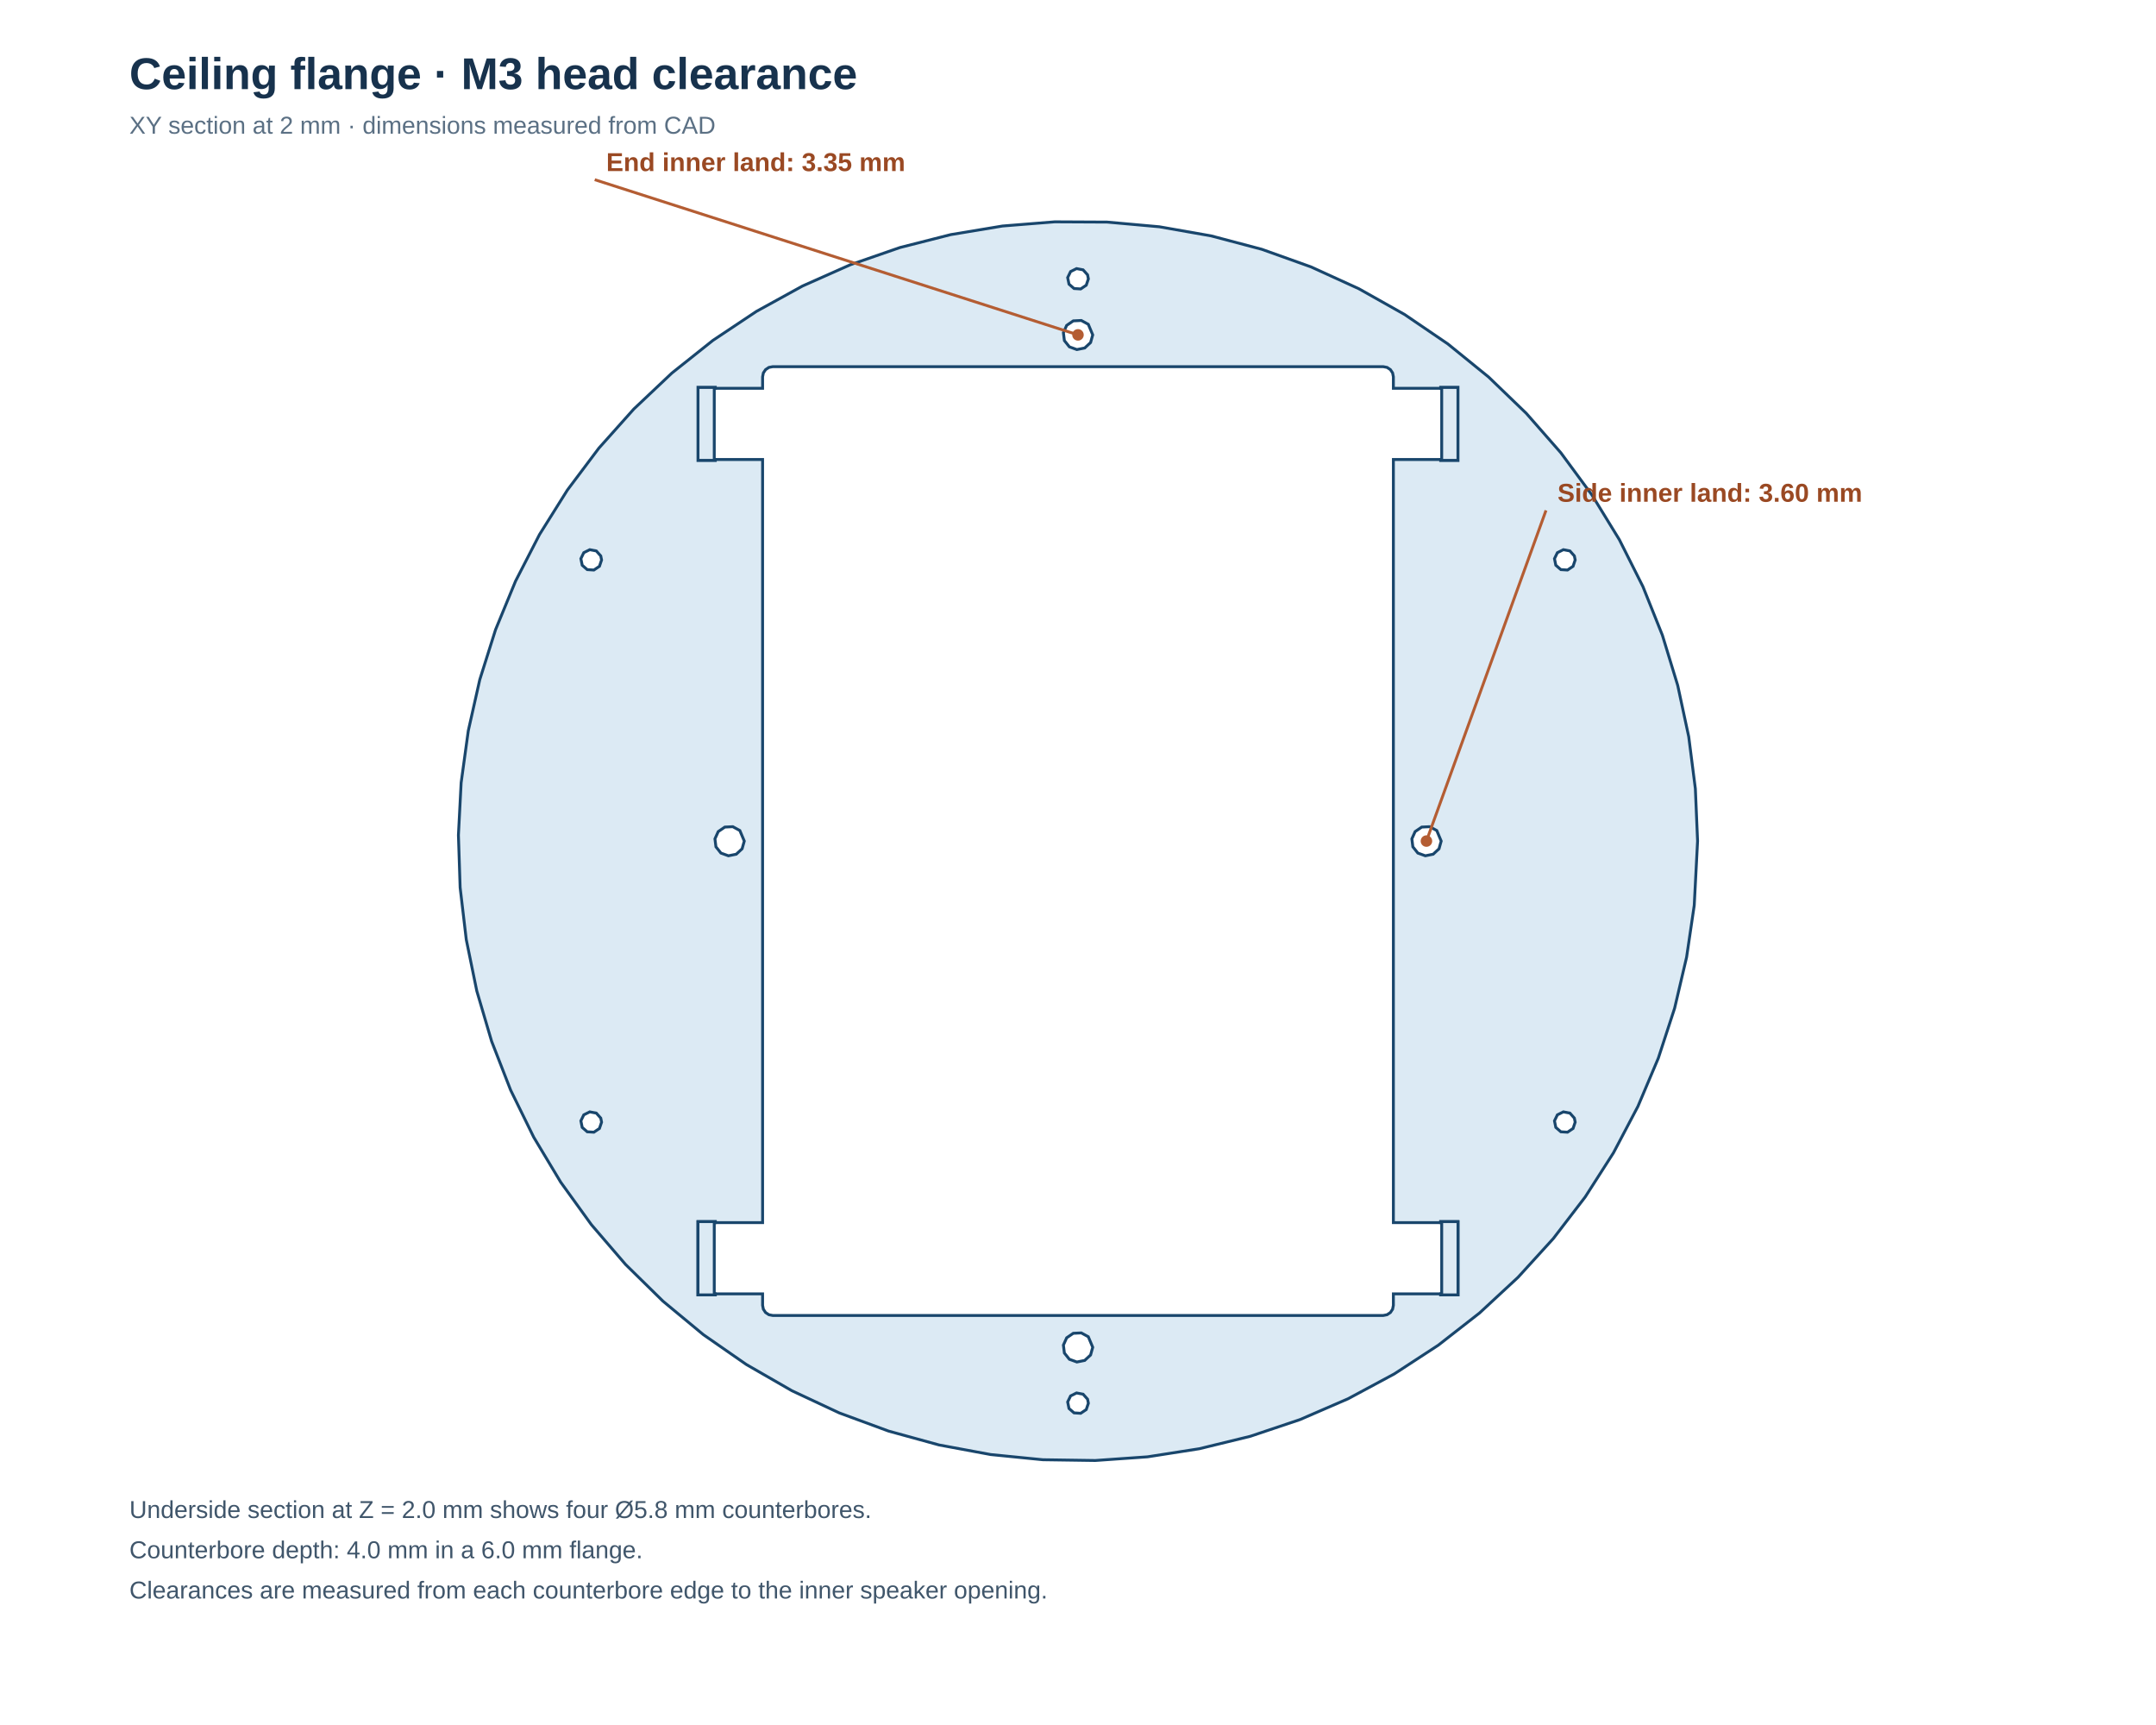
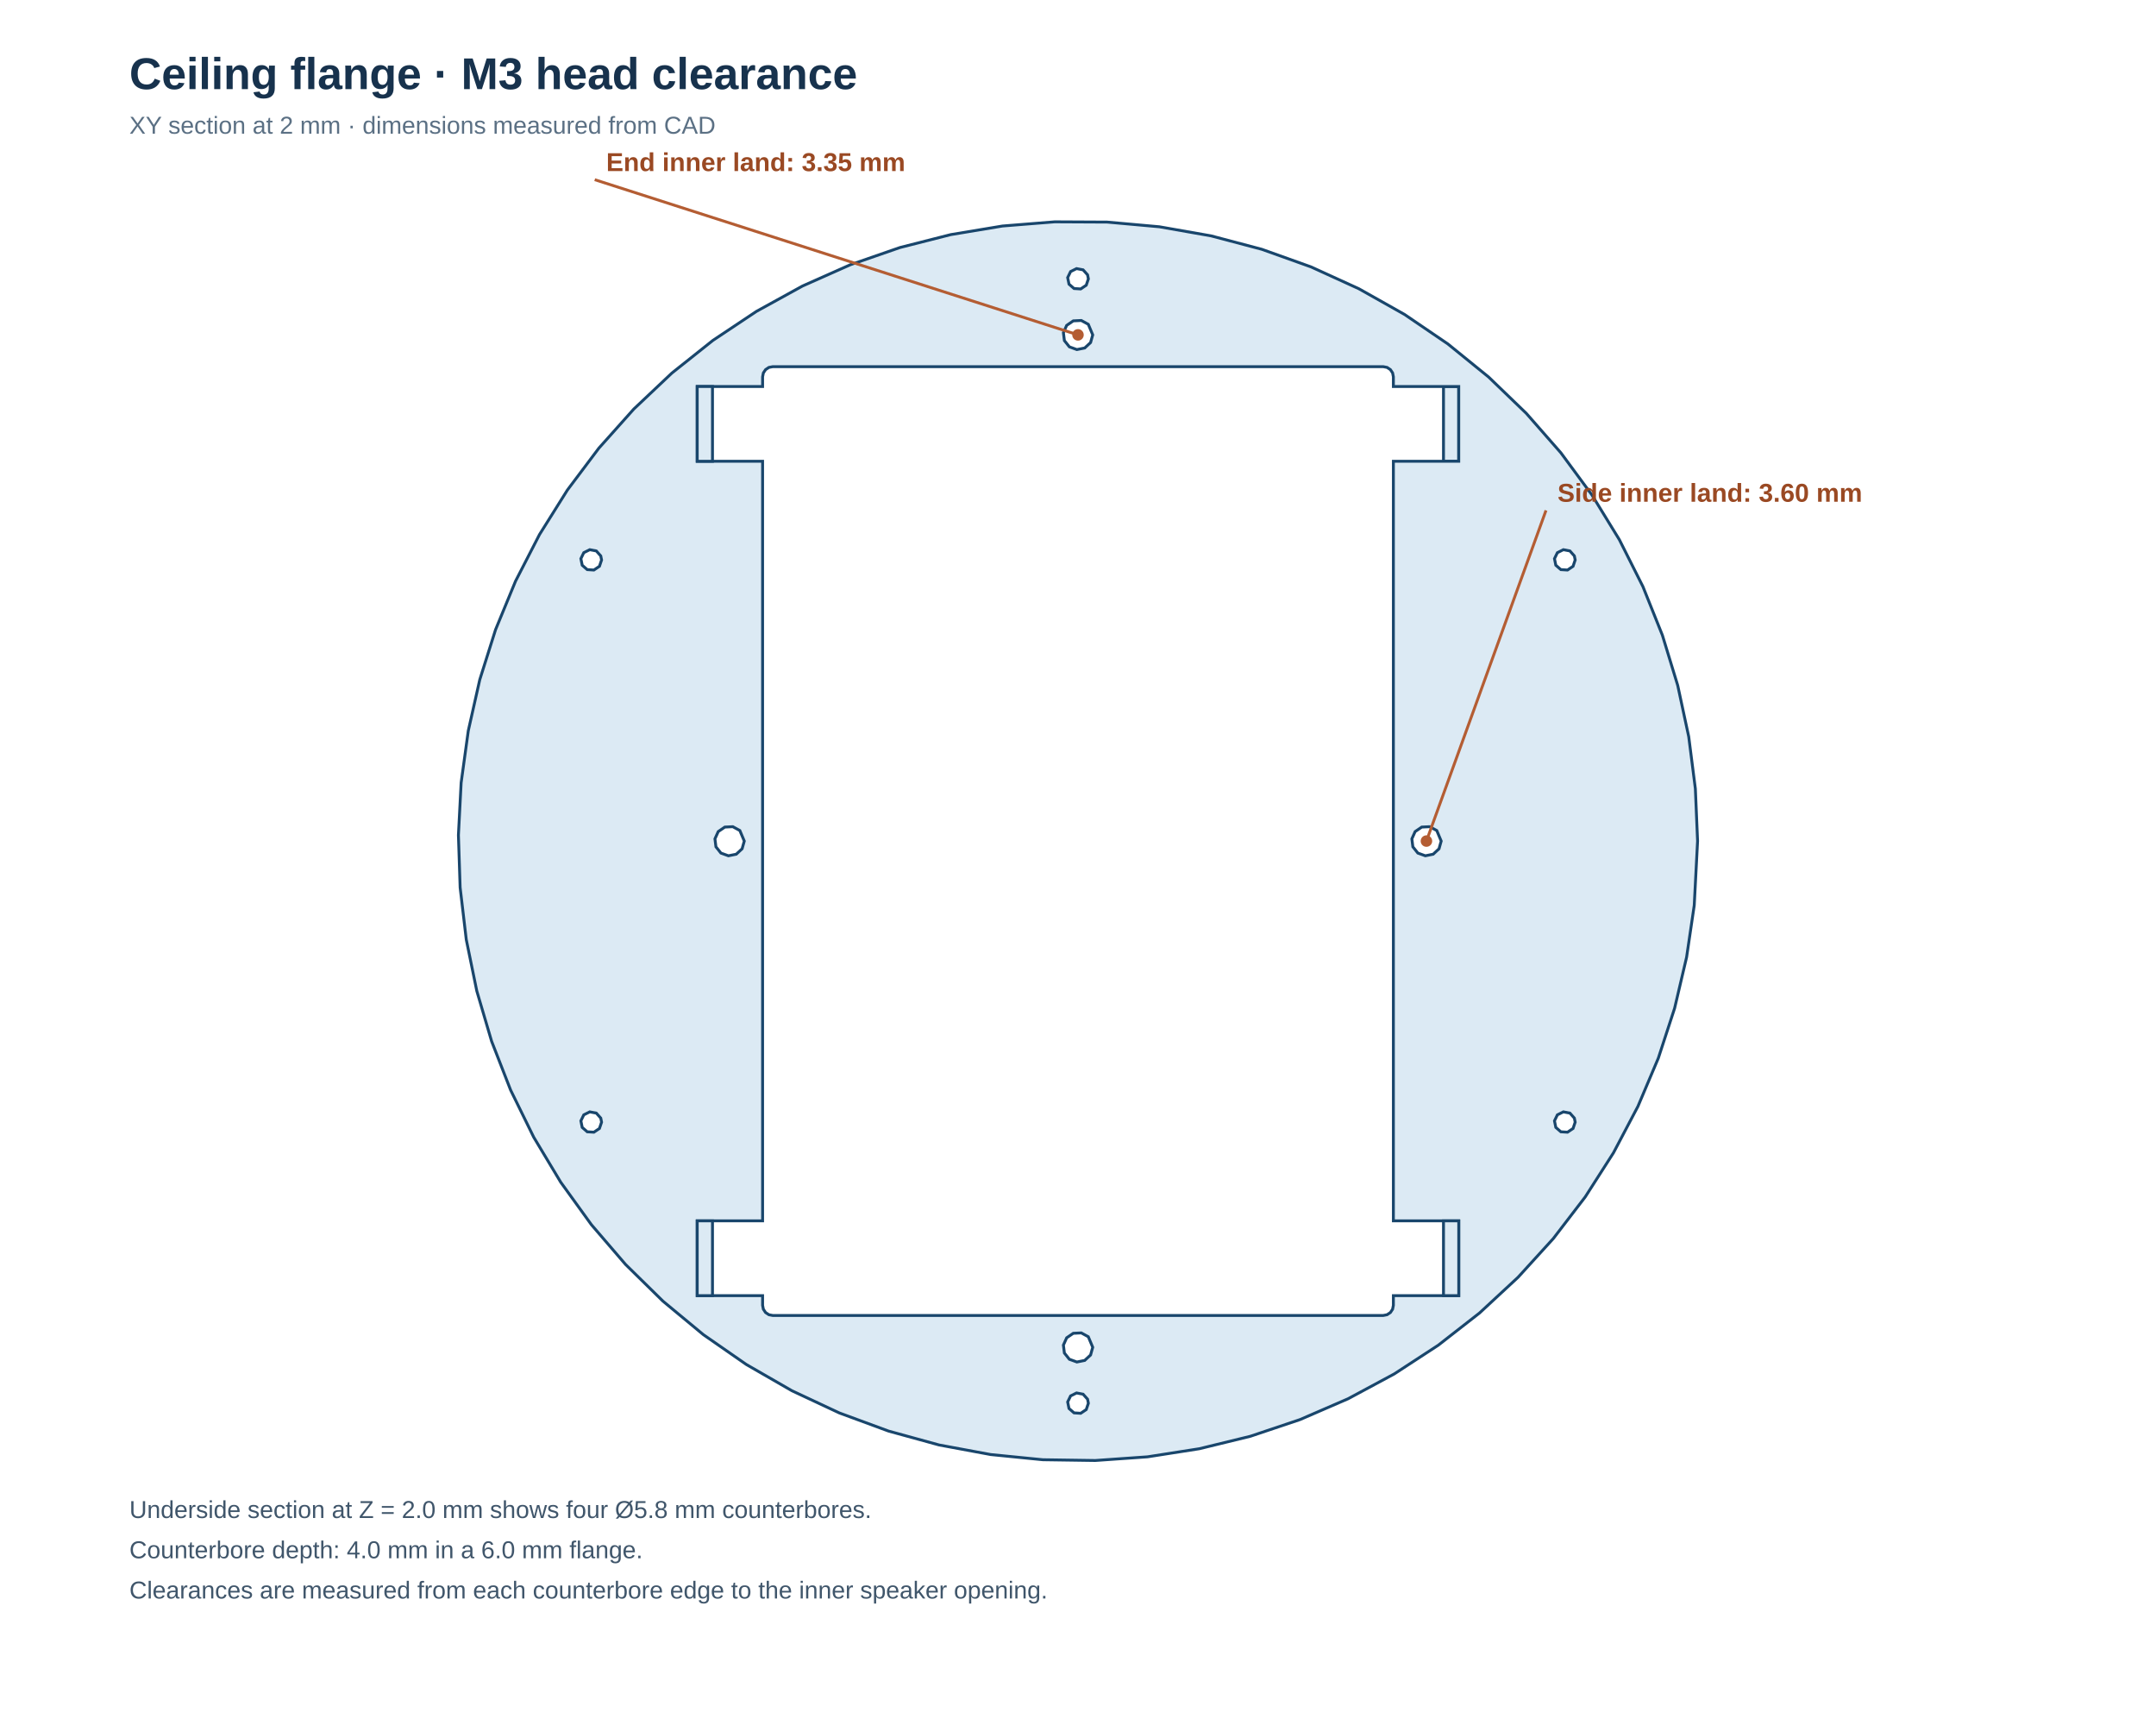
<svg xmlns="http://www.w3.org/2000/svg" width="1500" height="1200" viewBox="0 0 1500 1200">
  <rect width="100%" height="100%" fill="#ffffff" />
  <text x="90" y="62" class="title">Ceiling flange · M3 head clearance</text>
  <text x="90" y="93" class="subtitle">XY section at 2 mm · dimensions measured from CAD</text>
  <style>.title{font:700 31px Arial,sans-serif;fill:#17324d}.subtitle{font:17px Arial,sans-serif;fill:#5b7084}.cut{fill:#dceaf4;stroke:#19466c;stroke-width:2;fill-rule:evenodd}.dim{stroke:#147c82;stroke-width:2;fill:none}.ext{stroke:#65a9ad;stroke-width:1.5}.dimtext{font:700 18px Arial,sans-serif;fill:#0b666b}.leader{stroke:#b45d33;stroke-width:2;fill:none}.leadertext{font:700 18px Arial,sans-serif;fill:#9a4923}.note{font:17px Arial,sans-serif;fill:#40566b}</style>
-   <path class="cut" d="M 1002.33,320.36 L 1002.33,319.66 L 1003.04,319.66 L 1003.04,270.11 L 1002.33,270.11 L 1002.33,269.40 L 1014.37,269.40 L 1014.37,320.36 L 1002.33,320.36 Z" />
-   <path class="cut" d="M 485.61,269.40 L 497.65,269.40 L 497.65,270.11 L 496.94,270.11 L 496.94,319.66 L 497.65,319.66 L 497.65,320.36 L 485.61,320.36 L 485.61,269.40 Z" />
-   <path class="cut" d="M 1181.06,585.09 L 1179.52,548.65 L 1174.90,512.46 L 1167.24,476.80 L 1156.59,441.91 L 1143.03,408.05 L 1126.65,375.45 L 1107.58,344.36 L 1085.94,314.98 L 1061.90,287.55 L 1035.63,262.24 L 1007.31,239.25 L 977.15,218.73 L 945.36,200.84 L 912.17,185.69 L 877.83,173.41 L 842.56,164.08 L 806.63,157.76 L 770.30,154.50 L 733.82,154.32 L 697.46,157.23 L 661.48,163.21 L 626.12,172.20 L 591.66,184.15 L 558.33,198.97 L 526.37,216.56 L 496.01,236.79 L 467.47,259.51 L 440.95,284.56 L 416.65,311.76 L 394.74,340.92 L 375.36,371.83 L 358.68,404.27 L 344.79,438.00 L 333.80,472.79 L 325.80,508.38 L 320.83,544.52 L 318.94,580.95 L 320.13,617.40 L 324.40,653.63 L 331.72,689.37 L 342.03,724.36 L 355.27,758.35 L 371.33,791.10 L 390.10,822.38 L 411.45,851.96 L 435.23,879.63 L 461.26,905.18 L 489.35,928.45 L 519.32,949.26 L 550.93,967.45 L 583.97,982.92 L 618.20,995.53 L 653.37,1005.20 L 689.24,1011.86 L 725.54,1015.47 L 762.01,1016.00 L 798.40,1013.44 L 834.44,1007.81 L 869.88,999.16 L 904.46,987.54 L 937.93,973.04 L 970.06,955.76 L 1000.61,935.83 L 1029.36,913.39 L 1056.12,888.59 L 1080.68,861.62 L 1102.88,832.67 L 1122.55,801.95 L 1139.55,769.68 L 1153.76,736.08 L 1165.08,701.40 L 1173.42,665.89 L 1178.74,629.80 L 1181.06,585.09 Z M 757.22,976.17 L 755.73,980.57 L 751.88,983.16 L 747.24,982.87 L 743.74,979.82 L 742.81,975.27 L 744.84,971.09 L 748.99,969.01 L 753.55,969.88 L 756.65,973.34 L 757.22,976.17 Z M 418.54,780.63 L 417.05,785.03 L 413.19,787.62 L 408.56,787.33 L 405.06,784.28 L 404.13,779.73 L 406.16,775.55 L 410.31,773.47 L 414.87,774.34 L 417.96,777.80 L 418.54,780.63 Z M 760.25,937.24 L 758.75,942.60 L 754.67,946.38 L 749.22,947.48 L 744.00,945.58 L 740.53,941.23 L 739.84,935.71 L 742.13,930.64 L 746.72,927.51 L 752.28,927.24 L 757.16,929.90 L 760.25,937.24 Z M 1095.91,780.63 L 1094.42,785.03 L 1090.56,787.62 L 1085.93,787.33 L 1082.43,784.28 L 1081.50,779.73 L 1083.53,775.55 L 1087.68,773.47 L 1092.24,774.34 L 1095.33,777.80 L 1095.91,780.63 Z M 517.82,585.09 L 516.31,590.45 L 512.24,594.23 L 506.79,595.33 L 501.56,593.43 L 498.10,589.08 L 497.41,583.56 L 499.70,578.49 L 504.29,575.36 L 509.84,575.09 L 514.73,577.75 L 517.82,585.09 Z M 418.54,389.55 L 417.05,393.95 L 413.19,396.54 L 408.56,396.25 L 405.06,393.20 L 404.13,388.65 L 406.16,384.47 L 410.31,382.39 L 414.87,383.26 L 417.96,386.72 L 418.54,389.55 Z M 497.65,849.83 L 497.65,850.53 L 530.56,850.53 L 530.56,319.66 L 497.65,319.66 L 497.65,320.36 L 485.61,320.36 L 485.61,269.40 L 497.65,269.40 L 497.65,270.11 L 530.56,270.11 L 530.56,262.14 L 531.10,259.43 L 532.63,257.14 L 534.93,255.60 L 537.64,255.07 L 962.34,255.07 L 965.05,255.60 L 967.35,257.14 L 968.88,259.43 L 969.42,262.14 L 969.42,270.11 L 1002.33,270.11 L 1002.33,269.40 L 1014.37,269.40 L 1014.37,320.36 L 1002.33,320.36 L 1002.33,319.66 L 969.42,319.66 L 969.42,850.53 L 1002.33,850.53 L 1002.33,849.83 L 1014.37,849.83 L 1014.37,900.79 L 1002.33,900.79 L 1002.33,900.08 L 969.42,900.08 L 969.42,908.05 L 968.88,910.75 L 967.35,913.05 L 965.05,914.58 L 962.34,915.12 L 537.64,915.12 L 534.93,914.58 L 532.63,913.05 L 531.10,910.75 L 530.56,908.05 L 530.56,900.08 L 497.65,900.08 L 497.65,900.79 L 485.61,900.79 L 485.61,849.83 L 497.65,849.83 Z M 1002.69,585.09 L 1001.18,590.45 L 997.11,594.23 L 991.66,595.33 L 986.43,593.43 L 982.97,589.08 L 982.28,583.56 L 984.56,578.49 L 989.16,575.36 L 994.71,575.09 L 999.59,577.75 L 1002.69,585.09 Z M 1095.91,389.55 L 1094.42,393.95 L 1090.56,396.54 L 1085.93,396.25 L 1082.43,393.20 L 1081.50,388.65 L 1083.53,384.47 L 1087.68,382.39 L 1092.24,383.26 L 1095.33,386.72 L 1095.91,389.55 Z M 760.25,232.95 L 758.75,238.30 L 754.67,242.08 L 749.22,243.18 L 744.00,241.28 L 740.53,236.93 L 739.84,231.41 L 742.13,226.35 L 746.72,223.21 L 752.28,222.94 L 757.16,225.60 L 760.25,232.95 Z M 757.22,194.01 L 755.73,198.41 L 751.88,201.00 L 747.24,200.71 L 743.74,197.66 L 742.81,193.11 L 744.84,188.93 L 748.99,186.85 L 753.55,187.72 L 756.65,191.18 L 757.22,194.01 Z" />
-   <path class="cut" d="M 1002.33,900.79 L 1002.33,900.08 L 1003.04,900.08 L 1003.04,850.53 L 1002.33,850.53 L 1002.33,849.83 L 1014.37,849.83 L 1014.37,900.79 L 1002.33,900.79 Z" />
-   <path class="cut" d="M 485.61,849.83 L 497.65,849.83 L 497.65,850.53 L 496.94,850.53 L 496.94,900.08 L 497.65,900.08 L 497.65,900.79 L 485.61,900.79 L 485.61,849.83 Z" />
+   <path class="cut" d="M 1004.28,268.87 L 1014.90,268.87 L 1014.90,320.89 L 1004.28,320.89 L 1004.28,268.87 Z" />
+   <path class="cut" d="M 1181.06,585.09 L 1179.52,548.65 L 1174.90,512.46 L 1167.24,476.80 L 1156.59,441.91 L 1143.03,408.05 L 1126.65,375.45 L 1107.58,344.36 L 1085.94,314.98 L 1061.90,287.55 L 1035.63,262.24 L 1007.31,239.25 L 977.15,218.73 L 945.36,200.84 L 912.17,185.69 L 877.83,173.41 L 842.56,164.08 L 806.63,157.76 L 770.30,154.50 L 733.82,154.32 L 697.46,157.23 L 661.48,163.21 L 626.12,172.20 L 591.66,184.15 L 558.33,198.97 L 526.37,216.56 L 496.01,236.79 L 467.47,259.51 L 440.95,284.56 L 416.65,311.76 L 394.74,340.92 L 375.36,371.83 L 358.68,404.27 L 344.79,438.00 L 333.80,472.79 L 325.80,508.38 L 320.83,544.52 L 318.94,580.95 L 320.13,617.40 L 324.40,653.63 L 331.72,689.37 L 342.03,724.36 L 355.27,758.35 L 371.33,791.10 L 390.10,822.38 L 411.45,851.96 L 435.23,879.63 L 461.26,905.18 L 489.35,928.45 L 519.32,949.26 L 550.93,967.45 L 583.97,982.92 L 618.20,995.53 L 653.37,1005.20 L 689.24,1011.86 L 725.54,1015.47 L 762.01,1016.00 L 798.40,1013.44 L 834.44,1007.81 L 869.88,999.16 L 904.46,987.54 L 937.93,973.04 L 970.06,955.76 L 1000.61,935.83 L 1029.36,913.39 L 1056.12,888.59 L 1080.68,861.62 L 1102.88,832.67 L 1122.55,801.95 L 1139.55,769.68 L 1153.76,736.08 L 1165.08,701.40 L 1173.42,665.89 L 1178.74,629.80 L 1181.06,585.09 Z M 757.22,976.17 L 755.73,980.57 L 751.88,983.16 L 747.24,982.87 L 743.74,979.82 L 742.81,975.27 L 744.84,971.09 L 748.99,969.01 L 753.55,969.88 L 756.65,973.34 L 757.22,976.17 Z M 418.54,780.63 L 417.05,785.03 L 413.19,787.62 L 408.56,787.33 L 405.06,784.28 L 404.13,779.73 L 406.16,775.55 L 410.31,773.47 L 414.87,774.34 L 417.96,777.80 L 418.54,780.63 Z M 760.25,937.24 L 758.75,942.60 L 754.67,946.38 L 749.22,947.48 L 744.00,945.58 L 740.53,941.23 L 739.84,935.71 L 742.13,930.64 L 746.72,927.51 L 752.28,927.24 L 757.16,929.90 L 760.25,937.24 Z M 1095.91,780.63 L 1094.42,785.03 L 1090.56,787.62 L 1085.93,787.33 L 1082.43,784.28 L 1081.50,779.73 L 1083.53,775.55 L 1087.68,773.47 L 1092.24,774.34 L 1095.33,777.80 L 1095.91,780.63 Z M 517.82,585.09 L 516.31,590.45 L 512.24,594.23 L 506.79,595.33 L 501.56,593.43 L 498.10,589.08 L 497.41,583.56 L 499.70,578.49 L 504.29,575.36 L 509.84,575.09 L 514.73,577.75 L 517.82,585.09 Z M 418.54,389.55 L 417.05,393.95 L 413.19,396.54 L 408.56,396.25 L 405.06,393.20 L 404.13,388.65 L 406.16,384.47 L 410.31,382.39 L 414.87,383.26 L 417.96,386.72 L 418.54,389.55 Z M 485.08,901.32 L 485.08,849.29 L 530.56,849.29 L 530.56,320.89 L 485.08,320.89 L 485.08,268.87 L 530.56,268.87 L 530.56,262.14 L 531.10,259.43 L 532.63,257.14 L 534.93,255.60 L 537.64,255.07 L 962.34,255.07 L 965.05,255.60 L 967.35,257.14 L 968.88,259.43 L 969.42,262.14 L 969.42,268.87 L 1014.90,268.87 L 1014.90,320.89 L 969.42,320.89 L 969.42,849.29 L 1014.90,849.29 L 1014.90,901.32 L 969.42,901.32 L 969.42,908.05 L 968.88,910.75 L 967.35,913.05 L 965.05,914.58 L 962.34,915.12 L 537.64,915.12 L 534.93,914.58 L 532.63,913.05 L 531.10,910.75 L 530.56,908.05 L 530.56,901.32 L 485.08,901.32 Z M 1002.69,585.09 L 1001.18,590.45 L 997.11,594.23 L 991.66,595.33 L 986.43,593.43 L 982.97,589.08 L 982.28,583.56 L 984.56,578.49 L 989.16,575.36 L 994.71,575.09 L 999.59,577.75 L 1002.69,585.09 Z M 1095.91,389.55 L 1094.42,393.95 L 1090.56,396.54 L 1085.93,396.25 L 1082.43,393.20 L 1081.50,388.65 L 1083.53,384.47 L 1087.68,382.39 L 1092.24,383.26 L 1095.33,386.72 L 1095.91,389.55 Z M 760.25,232.95 L 758.75,238.30 L 754.67,242.08 L 749.22,243.18 L 744.00,241.28 L 740.53,236.93 L 739.84,231.41 L 742.13,226.35 L 746.72,223.21 L 752.28,222.94 L 757.16,225.60 L 760.25,232.95 Z M 757.22,194.01 L 755.73,198.41 L 751.88,201.00 L 747.24,200.71 L 743.74,197.66 L 742.81,193.11 L 744.84,188.93 L 748.99,186.85 L 753.55,187.72 L 756.65,191.18 L 757.22,194.01 Z" />
+   <path class="cut" d="M 485.08,849.29 L 495.70,849.29 L 495.70,901.32 L 485.08,901.32 L 485.08,849.29 Z" />
+   <path class="cut" d="M 1004.28,849.29 L 1014.90,849.29 L 1014.90,901.32 L 1004.28,901.32 L 1004.28,849.29 Z" />
+   <path class="cut" d="M 485.08,268.87 L 495.70,268.87 L 495.70,320.89 L 485.08,320.89 L 485.08,268.87 Z" />
  <circle cx="992.42" cy="585.09" r="4" fill="#b45d33" />
  <path class="leader" d="M 992.42,585.09 L 1075.60,355.05" />
  <text class="leadertext" x="1083.60" y="349.05">Side inner land: 3.60 mm</text>
  <circle cx="749.99" cy="232.95" r="4" fill="#b45d33" />
  <path class="leader" d="M 749.99,232.95 L 413.77,125.00" />
  <text class="leadertext" x="421.77" y="119.00">End inner land: 3.35 mm</text>
  <text class="note" x="90" y="1056">Underside section at Z = 2.0 mm shows four Ø5.8 mm counterbores.</text>
  <text class="note" x="90" y="1084">Counterbore depth: 4.0 mm in a 6.0 mm flange.</text>
  <text class="note" x="90" y="1112">Clearances are measured from each counterbore edge to the inner speaker opening.</text>
</svg>
